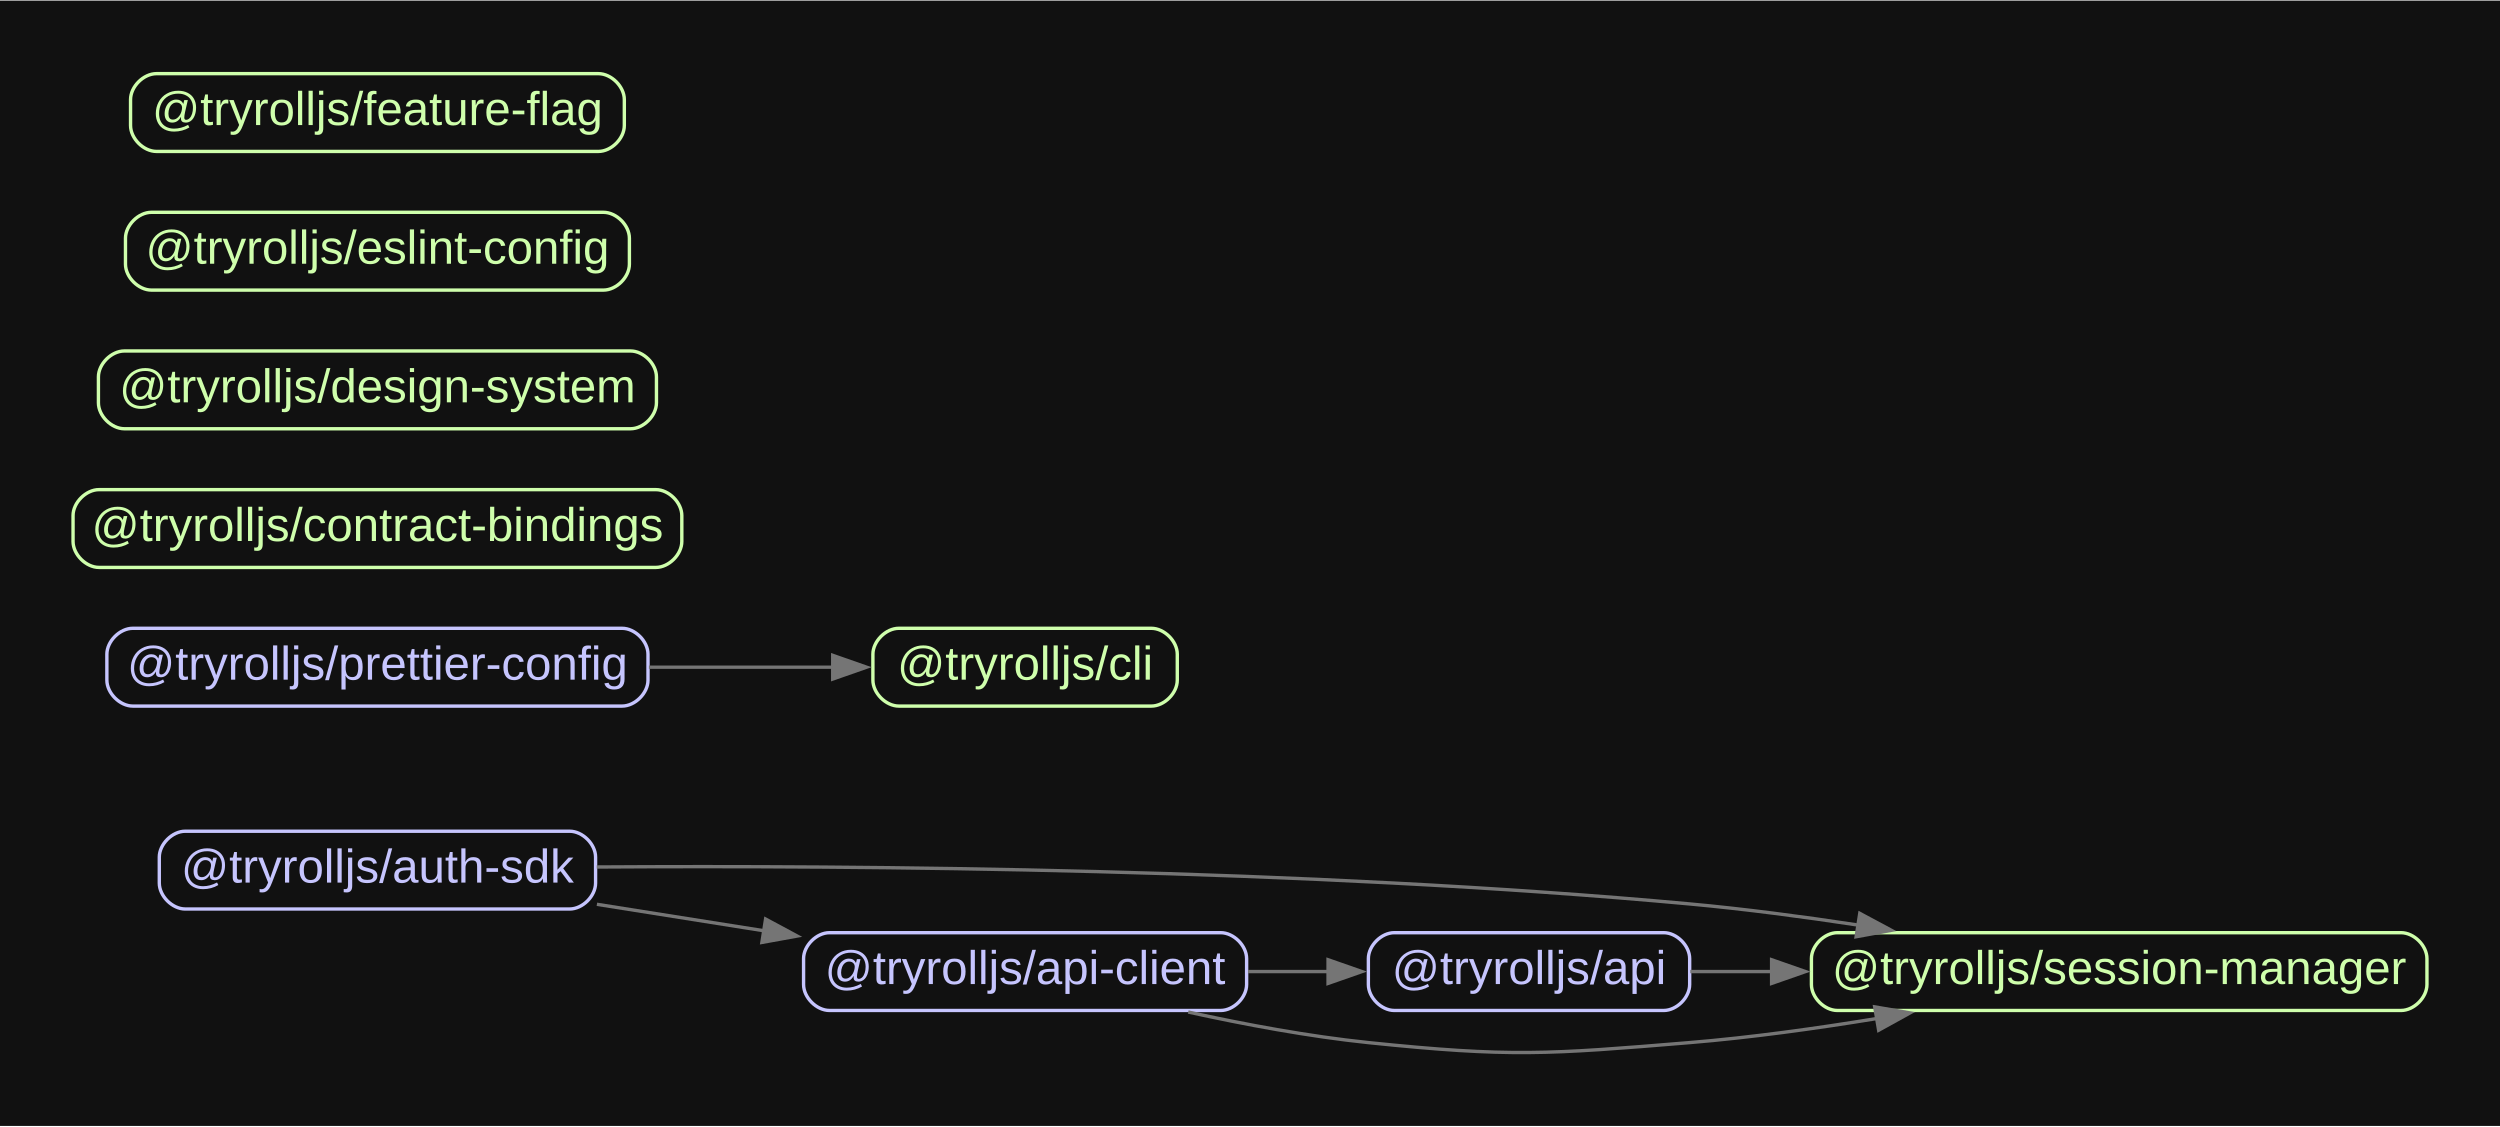
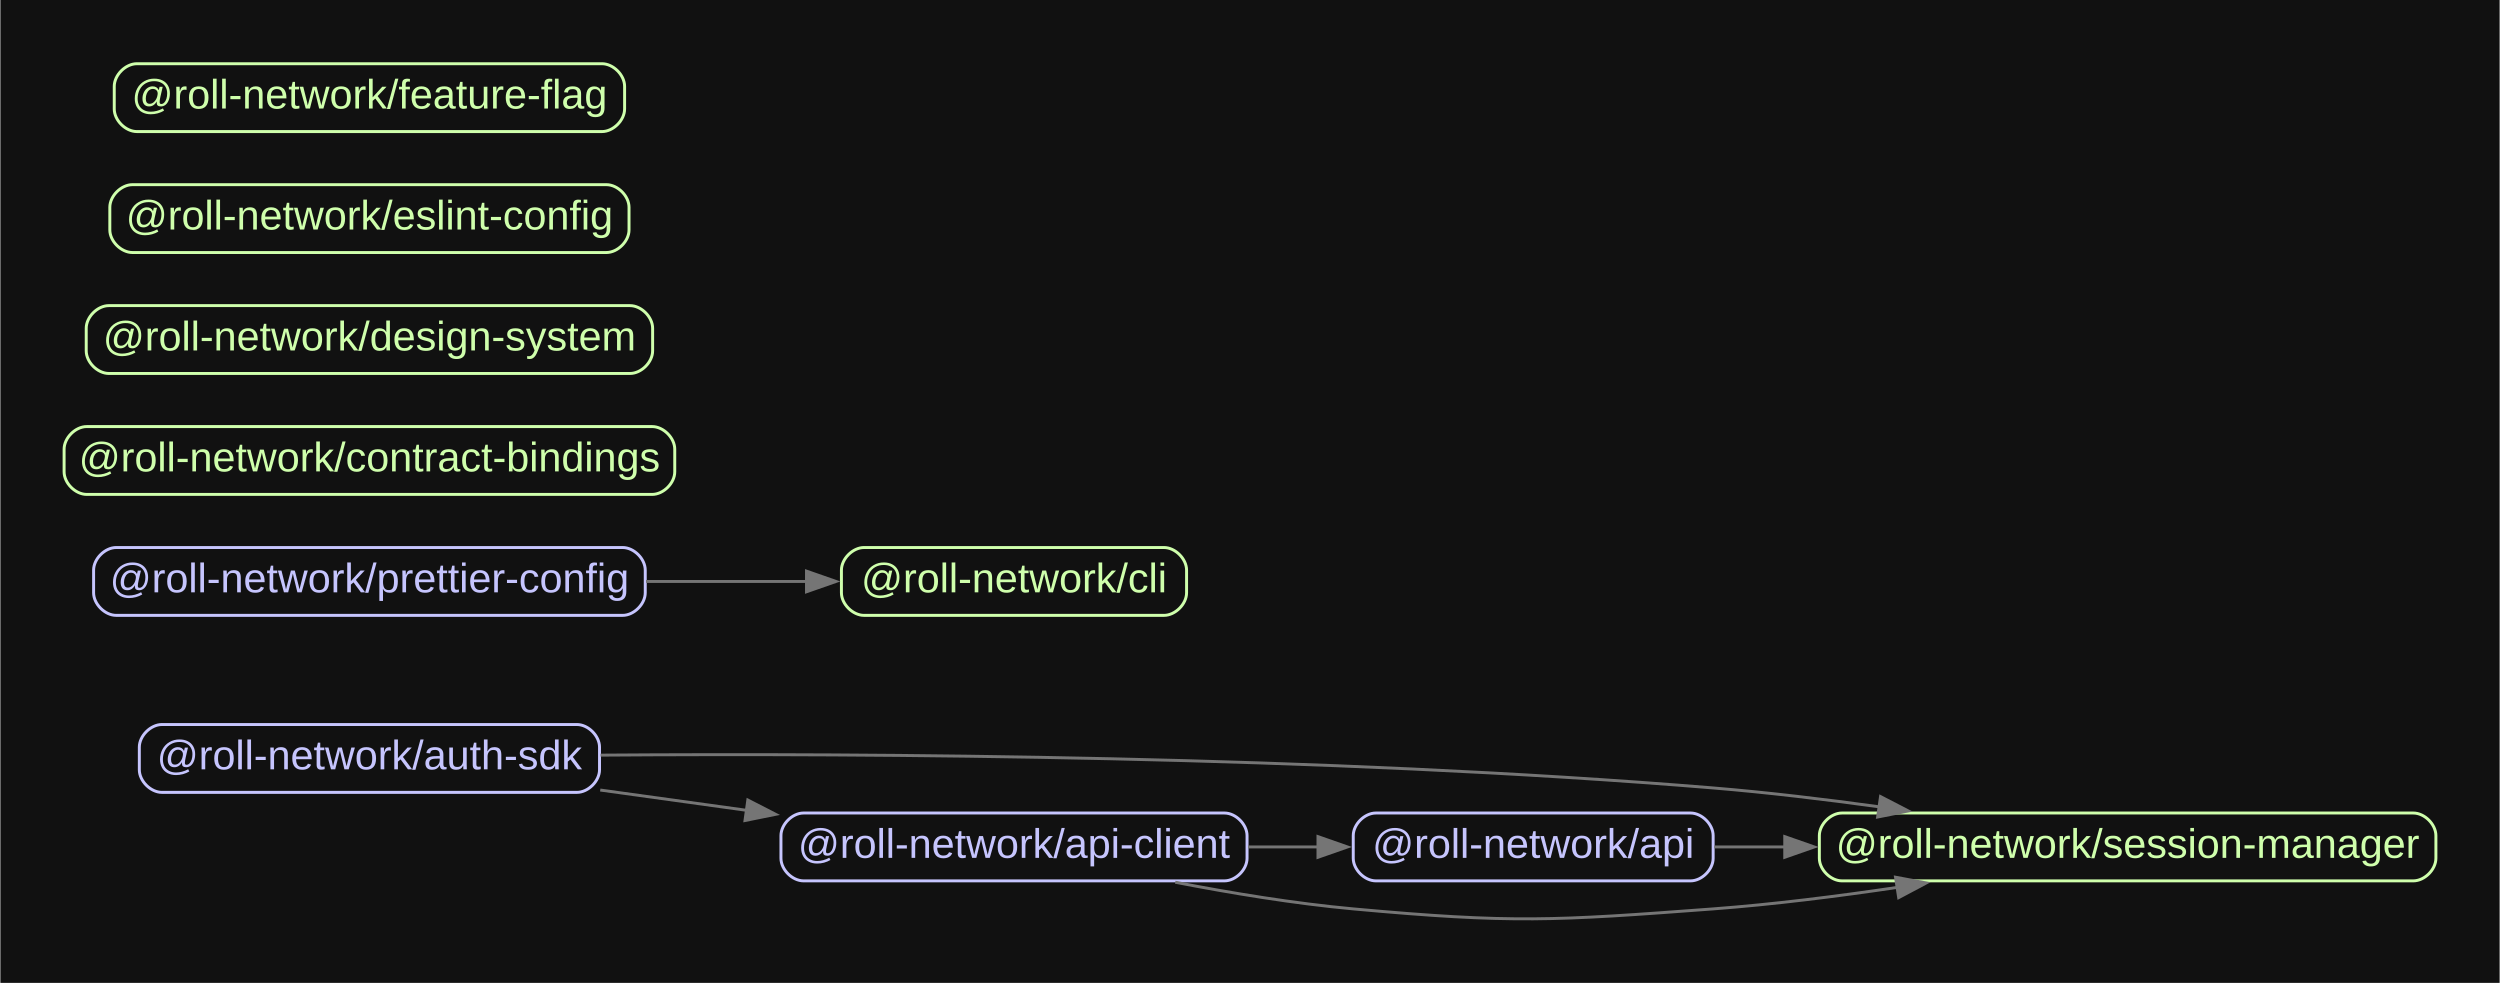
- <svg xmlns="http://www.w3.org/2000/svg" width="739pt" height="333pt" viewBox="0.00 0.00 739.20 332.74">
-   <g id="graph0" class="graph" transform="scale(1 1) rotate(0) translate(21.6 311.14)">
-     <polygon fill="#111111" stroke="none" points="-21.6,21.6 -21.6,-311.14 717.6,-311.14 717.6,21.6 -21.6,21.6" />
+ <svg xmlns="http://www.w3.org/2000/svg" width="847pt" height="333pt" viewBox="0.00 0.00 847.20 333.18">
+   <g id="graph0" class="graph" transform="scale(1 1) rotate(0) translate(21.6 311.58)">
+     <polygon fill="#111111" stroke="none" points="-21.6,21.6 -21.6,-311.58 825.6,-311.58 825.6,21.6 -21.6,21.6" />
    <g id="node1" class="node">
-       <path fill="none" stroke="#c6c5fe" d="M470.33,-35.54C470.33,-35.54 390.67,-35.54 390.67,-35.54 386.83,-35.54 383,-31.71 383,-27.87 383,-27.87 383,-20.21 383,-20.21 383,-16.37 386.83,-12.54 390.67,-12.54 390.67,-12.54 470.33,-12.54 470.33,-12.54 474.17,-12.54 478,-16.37 478,-20.21 478,-20.21 478,-27.87 478,-27.87 478,-31.71 474.17,-35.54 470.33,-35.54" />
-       <text text-anchor="middle" x="430.5" y="-20.34" font-family="Arial" font-size="14.00" fill="#c6c5fe">@tryrolljs/api</text>
+       <path fill="none" stroke="#c6c5fe" d="M551.33,-35.98C551.33,-35.98 444.67,-35.98 444.67,-35.98 440.83,-35.98 437,-32.14 437,-28.31 437,-28.31 437,-20.64 437,-20.64 437,-16.81 440.83,-12.98 444.67,-12.98 444.67,-12.98 551.33,-12.98 551.33,-12.98 555.17,-12.98 559,-16.81 559,-20.64 559,-20.64 559,-28.31 559,-28.31 559,-32.14 555.17,-35.98 551.33,-35.98" />
+       <text text-anchor="middle" x="498" y="-20.78" font-family="Arial" font-size="14.00" fill="#c6c5fe">@roll-network/api</text>
    </g>
    <g id="node2" class="node">
-       <path fill="none" stroke="#cfffac" d="M688.33,-35.54C688.33,-35.54 521.67,-35.54 521.67,-35.54 517.83,-35.54 514,-31.71 514,-27.87 514,-27.87 514,-20.21 514,-20.21 514,-16.37 517.83,-12.54 521.67,-12.54 521.67,-12.54 688.33,-12.54 688.33,-12.54 692.17,-12.54 696,-16.37 696,-20.21 696,-20.21 696,-27.87 696,-27.87 696,-31.71 692.17,-35.54 688.33,-35.54" />
-       <text text-anchor="middle" x="605" y="-20.34" font-family="Arial" font-size="14.00" fill="#cfffac">@tryrolljs/session-manager</text>
+       <path fill="none" stroke="#cfffac" d="M796.33,-35.98C796.33,-35.98 602.67,-35.98 602.67,-35.98 598.83,-35.98 595,-32.14 595,-28.31 595,-28.31 595,-20.64 595,-20.64 595,-16.81 598.83,-12.98 602.67,-12.98 602.67,-12.98 796.33,-12.98 796.33,-12.98 800.17,-12.98 804,-16.81 804,-20.64 804,-20.64 804,-28.31 804,-28.31 804,-32.14 800.17,-35.98 796.33,-35.98" />
+       <text text-anchor="middle" x="699.5" y="-20.78" font-family="Arial" font-size="14.00" fill="#cfffac">@roll-network/session-manager</text>
    </g>
    <g id="edge1" class="edge">
-       <path fill="none" stroke="#757575" d="M478.18,-24.04C485.8,-24.04 493.93,-24.04 502.27,-24.04" />
-       <polygon fill="#757575" stroke="#757575" points="502.23,-27.54 512.23,-24.04 502.23,-20.54 502.23,-27.54" />
+       <path fill="none" stroke="#757575" d="M559.4,-24.48C567.12,-24.48 575.23,-24.48 583.47,-24.48" />
+       <polygon fill="#757575" stroke="#757575" points="583.27,-27.98 593.27,-24.48 583.27,-20.98 583.27,-27.98" />
    </g>
    <g id="node3" class="node">
-       <path fill="none" stroke="#c6c5fe" d="M339.33,-35.54C339.33,-35.54 223.67,-35.54 223.67,-35.54 219.83,-35.54 216,-31.71 216,-27.87 216,-27.87 216,-20.21 216,-20.21 216,-16.37 219.83,-12.54 223.67,-12.54 223.67,-12.54 339.33,-12.54 339.33,-12.54 343.17,-12.54 347,-16.37 347,-20.21 347,-20.21 347,-27.87 347,-27.87 347,-31.71 343.17,-35.54 339.33,-35.54" />
-       <text text-anchor="middle" x="281.5" y="-20.34" font-family="Arial" font-size="14.00" fill="#c6c5fe">@tryrolljs/api-client</text>
+       <path fill="none" stroke="#c6c5fe" d="M393.33,-35.98C393.33,-35.98 250.67,-35.98 250.67,-35.98 246.83,-35.98 243,-32.14 243,-28.31 243,-28.31 243,-20.64 243,-20.64 243,-16.81 246.83,-12.98 250.67,-12.98 250.67,-12.98 393.33,-12.98 393.33,-12.98 397.17,-12.98 401,-16.81 401,-20.64 401,-20.64 401,-28.31 401,-28.31 401,-32.14 397.17,-35.98 393.33,-35.98" />
+       <text text-anchor="middle" x="322" y="-20.78" font-family="Arial" font-size="14.00" fill="#c6c5fe">@roll-network/api-client</text>
    </g>
    <g id="edge2" class="edge">
-       <path fill="none" stroke="#757575" d="M347.4,-24.04C355.36,-24.04 363.46,-24.04 371.31,-24.04" />
-       <polygon fill="#757575" stroke="#757575" points="371.08,-27.54 381.08,-24.04 371.08,-20.54 371.08,-27.54" />
+       <path fill="none" stroke="#757575" d="M401.35,-24.48C409.29,-24.48 417.32,-24.48 425.19,-24.48" />
+       <polygon fill="#757575" stroke="#757575" points="425.04,-27.98 435.04,-24.48 425.04,-20.98 425.04,-27.98" />
    </g>
    <g id="edge3" class="edge">
-       <path fill="none" stroke="#757575" d="M329.73,-12.08C346.44,-8.41 365.45,-4.86 383,-3.04 425,1.3 435.92,0.44 478,-3.04 496.03,-4.53 515.37,-7.21 533.35,-10.16" />
-       <polygon fill="#757575" stroke="#757575" points="532.71,-13.6 543.15,-11.82 533.88,-6.7 532.71,-13.6" />
+       <path fill="none" stroke="#757575" d="M376.65,-12.52C395.62,-8.84 417.16,-5.29 437,-3.48 491,1.45 504.93,0.57 559,-3.48 579.31,-5 601.14,-7.75 621.36,-10.76" />
+       <polygon fill="#757575" stroke="#757575" points="620.82,-14.22 631.24,-12.28 621.89,-7.3 620.82,-14.22" />
    </g>
    <g id="node4" class="node">
-       <path fill="none" stroke="#c6c5fe" d="M146.83,-65.54C146.83,-65.54 33.17,-65.54 33.17,-65.54 29.33,-65.54 25.5,-61.71 25.5,-57.87 25.5,-57.87 25.5,-50.21 25.5,-50.21 25.5,-46.37 29.33,-42.54 33.17,-42.54 33.17,-42.54 146.83,-42.54 146.83,-42.54 150.67,-42.54 154.5,-46.37 154.5,-50.21 154.5,-50.21 154.5,-57.87 154.5,-57.87 154.5,-61.71 150.67,-65.54 146.83,-65.54" />
-       <text text-anchor="middle" x="90" y="-50.34" font-family="Arial" font-size="14.00" fill="#c6c5fe">@tryrolljs/auth-sdk</text>
+       <path fill="none" stroke="#c6c5fe" d="M173.83,-65.98C173.83,-65.98 33.17,-65.98 33.17,-65.98 29.33,-65.98 25.5,-62.14 25.5,-58.31 25.5,-58.31 25.5,-50.64 25.5,-50.64 25.5,-46.81 29.33,-42.98 33.17,-42.98 33.17,-42.98 173.83,-42.98 173.83,-42.98 177.67,-42.98 181.5,-46.81 181.5,-50.64 181.5,-50.64 181.5,-58.31 181.5,-58.31 181.5,-62.14 177.67,-65.98 173.83,-65.98" />
+       <text text-anchor="middle" x="103.5" y="-50.78" font-family="Arial" font-size="14.00" fill="#c6c5fe">@roll-network/auth-sdk</text>
    </g>
    <g id="edge5" class="edge">
-       <path fill="none" stroke="#757575" d="M154.84,-54.96C231.68,-55.47 364.56,-54.46 478,-44.04 494.22,-42.55 511.51,-40.27 527.93,-37.77" />
-       <polygon fill="#757575" stroke="#757575" points="528.3,-41.25 537.64,-36.24 527.22,-34.34 528.3,-41.25" />
+       <path fill="none" stroke="#757575" d="M181.85,-55.6C272.41,-56.27 426.85,-55.36 559,-44.48 577.27,-42.97 596.81,-40.63 615.29,-38.08" />
+       <polygon fill="#757575" stroke="#757575" points="615.74,-41.55 625.15,-36.68 614.75,-34.62 615.74,-41.55" />
    </g>
    <g id="edge4" class="edge">
-       <path fill="none" stroke="#757575" d="M154.89,-43.93C170.78,-41.41 187.97,-38.69 204.38,-36.09" />
-       <polygon fill="#757575" stroke="#757575" points="204.77,-39.57 214.1,-34.55 203.68,-32.66 204.77,-39.57" />
+       <path fill="none" stroke="#757575" d="M181.74,-43.77C197.83,-41.55 214.91,-39.18 231.39,-36.89" />
+       <polygon fill="#757575" stroke="#757575" points="231.77,-40.38 241.19,-35.54 230.81,-33.44 231.77,-40.38" />
    </g>
    <g id="node5" class="node">
-       <path fill="none" stroke="#cfffac" d="M318.83,-125.54C318.83,-125.54 244.17,-125.54 244.17,-125.54 240.33,-125.54 236.5,-121.71 236.5,-117.87 236.5,-117.87 236.5,-110.21 236.5,-110.21 236.5,-106.37 240.33,-102.54 244.17,-102.54 244.17,-102.54 318.83,-102.54 318.83,-102.54 322.67,-102.54 326.5,-106.37 326.5,-110.21 326.5,-110.21 326.5,-117.87 326.5,-117.87 326.5,-121.71 322.67,-125.54 318.83,-125.54" />
-       <text text-anchor="middle" x="281.5" y="-110.34" font-family="Arial" font-size="14.00" fill="#cfffac">@tryrolljs/cli</text>
+       <path fill="none" stroke="#cfffac" d="M372.83,-125.98C372.83,-125.98 271.17,-125.98 271.17,-125.98 267.33,-125.98 263.5,-122.14 263.5,-118.31 263.5,-118.31 263.5,-110.64 263.5,-110.64 263.5,-106.81 267.33,-102.98 271.17,-102.98 271.17,-102.98 372.83,-102.98 372.83,-102.98 376.67,-102.98 380.5,-106.81 380.5,-110.64 380.5,-110.64 380.5,-118.31 380.5,-118.31 380.5,-122.14 376.67,-125.98 372.83,-125.98" />
+       <text text-anchor="middle" x="322" y="-110.78" font-family="Arial" font-size="14.00" fill="#cfffac">@roll-network/cli</text>
    </g>
    <g id="node6" class="node">
-       <path fill="none" stroke="#cfffac" d="M172.33,-166.54C172.33,-166.54 7.67,-166.54 7.67,-166.54 3.83,-166.54 0,-162.71 0,-158.87 0,-158.87 0,-151.21 0,-151.21 0,-147.37 3.83,-143.54 7.67,-143.54 7.67,-143.54 172.33,-143.54 172.33,-143.54 176.17,-143.54 180,-147.37 180,-151.21 180,-151.21 180,-158.87 180,-158.87 180,-162.71 176.17,-166.54 172.33,-166.54" />
-       <text text-anchor="middle" x="90" y="-151.34" font-family="Arial" font-size="14.00" fill="#cfffac">@tryrolljs/contract-bindings</text>
+       <path fill="none" stroke="#cfffac" d="M199.33,-166.98C199.33,-166.98 7.67,-166.98 7.67,-166.98 3.83,-166.98 0,-163.14 0,-159.31 0,-159.31 0,-151.64 0,-151.64 0,-147.81 3.83,-143.98 7.67,-143.98 7.67,-143.98 199.33,-143.98 199.33,-143.98 203.17,-143.98 207,-147.81 207,-151.64 207,-151.64 207,-159.31 207,-159.31 207,-163.14 203.17,-166.98 199.33,-166.98" />
+       <text text-anchor="middle" x="103.5" y="-151.78" font-family="Arial" font-size="14.00" fill="#cfffac">@roll-network/contract-bindings</text>
    </g>
    <g id="node7" class="node">
-       <path fill="none" stroke="#cfffac" d="M164.83,-207.54C164.83,-207.54 15.17,-207.54 15.17,-207.54 11.33,-207.54 7.5,-203.71 7.5,-199.87 7.5,-199.87 7.5,-192.21 7.5,-192.21 7.5,-188.37 11.33,-184.54 15.17,-184.54 15.17,-184.54 164.83,-184.54 164.83,-184.54 168.67,-184.54 172.5,-188.37 172.5,-192.21 172.5,-192.21 172.5,-199.87 172.5,-199.87 172.5,-203.71 168.67,-207.54 164.83,-207.54" />
-       <text text-anchor="middle" x="90" y="-192.34" font-family="Arial" font-size="14.00" fill="#cfffac">@tryrolljs/design-system</text>
+       <path fill="none" stroke="#cfffac" d="M191.83,-207.98C191.83,-207.98 15.17,-207.98 15.17,-207.98 11.33,-207.98 7.5,-204.14 7.5,-200.31 7.5,-200.31 7.5,-192.64 7.5,-192.64 7.5,-188.81 11.33,-184.98 15.17,-184.98 15.17,-184.98 191.83,-184.98 191.83,-184.98 195.67,-184.98 199.5,-188.81 199.5,-192.64 199.5,-192.64 199.5,-200.31 199.5,-200.31 199.5,-204.14 195.67,-207.98 191.83,-207.98" />
+       <text text-anchor="middle" x="103.5" y="-192.78" font-family="Arial" font-size="14.00" fill="#cfffac">@roll-network/design-system</text>
    </g>
    <g id="node8" class="node">
-       <path fill="none" stroke="#cfffac" d="M156.83,-248.54C156.83,-248.54 23.17,-248.54 23.17,-248.54 19.33,-248.54 15.5,-244.71 15.5,-240.87 15.5,-240.87 15.5,-233.21 15.5,-233.21 15.5,-229.37 19.33,-225.54 23.17,-225.54 23.17,-225.54 156.83,-225.54 156.83,-225.54 160.67,-225.54 164.5,-229.37 164.5,-233.21 164.5,-233.21 164.5,-240.87 164.5,-240.87 164.5,-244.71 160.67,-248.54 156.83,-248.54" />
-       <text text-anchor="middle" x="90" y="-233.34" font-family="Arial" font-size="14.00" fill="#cfffac">@tryrolljs/eslint-config</text>
+       <path fill="none" stroke="#cfffac" d="M183.83,-248.98C183.83,-248.98 23.17,-248.98 23.17,-248.98 19.33,-248.98 15.5,-245.14 15.5,-241.31 15.5,-241.31 15.5,-233.64 15.5,-233.64 15.5,-229.81 19.33,-225.98 23.17,-225.98 23.17,-225.98 183.83,-225.98 183.83,-225.98 187.67,-225.98 191.5,-229.81 191.5,-233.64 191.5,-233.64 191.5,-241.31 191.5,-241.31 191.5,-245.14 187.67,-248.98 183.83,-248.98" />
+       <text text-anchor="middle" x="103.5" y="-233.78" font-family="Arial" font-size="14.00" fill="#cfffac">@roll-network/eslint-config</text>
    </g>
    <g id="node9" class="node">
-       <path fill="none" stroke="#cfffac" d="M155.33,-289.54C155.33,-289.54 24.67,-289.54 24.67,-289.54 20.83,-289.54 17,-285.71 17,-281.87 17,-281.87 17,-274.21 17,-274.21 17,-270.37 20.83,-266.54 24.67,-266.54 24.67,-266.54 155.33,-266.54 155.33,-266.54 159.17,-266.54 163,-270.37 163,-274.21 163,-274.21 163,-281.87 163,-281.87 163,-285.71 159.17,-289.54 155.33,-289.54" />
-       <text text-anchor="middle" x="90" y="-274.34" font-family="Arial" font-size="14.00" fill="#cfffac">@tryrolljs/feature-flag</text>
+       <path fill="none" stroke="#cfffac" d="M182.33,-289.98C182.33,-289.98 24.67,-289.98 24.67,-289.98 20.83,-289.98 17,-286.14 17,-282.31 17,-282.31 17,-274.64 17,-274.64 17,-270.81 20.83,-266.98 24.67,-266.98 24.67,-266.98 182.33,-266.98 182.33,-266.98 186.17,-266.98 190,-270.81 190,-274.64 190,-274.64 190,-282.31 190,-282.31 190,-286.14 186.17,-289.98 182.33,-289.98" />
+       <text text-anchor="middle" x="103.5" y="-274.78" font-family="Arial" font-size="14.00" fill="#cfffac">@roll-network/feature-flag</text>
    </g>
    <g id="node10" class="node">
-       <path fill="none" stroke="#c6c5fe" d="M162.33,-125.54C162.33,-125.54 17.67,-125.54 17.67,-125.54 13.83,-125.54 10,-121.71 10,-117.87 10,-117.87 10,-110.21 10,-110.21 10,-106.37 13.83,-102.54 17.67,-102.54 17.67,-102.54 162.33,-102.54 162.33,-102.54 166.17,-102.54 170,-106.37 170,-110.21 170,-110.21 170,-117.87 170,-117.87 170,-121.71 166.17,-125.54 162.33,-125.54" />
-       <text text-anchor="middle" x="90" y="-110.34" font-family="Arial" font-size="14.00" fill="#c6c5fe">@tryrolljs/prettier-config</text>
+       <path fill="none" stroke="#c6c5fe" d="M189.33,-125.98C189.33,-125.98 17.67,-125.98 17.67,-125.98 13.83,-125.98 10,-122.14 10,-118.31 10,-118.31 10,-110.64 10,-110.64 10,-106.81 13.83,-102.98 17.67,-102.98 17.67,-102.98 189.33,-102.98 189.33,-102.98 193.17,-102.98 197,-106.81 197,-110.64 197,-110.64 197,-118.31 197,-118.31 197,-122.14 193.17,-125.98 189.33,-125.98" />
+       <text text-anchor="middle" x="103.5" y="-110.78" font-family="Arial" font-size="14.00" fill="#c6c5fe">@roll-network/prettier-config</text>
    </g>
    <g id="edge6" class="edge">
-       <path fill="none" stroke="#757575" d="M170.27,-114.04C188.56,-114.04 207.65,-114.04 224.7,-114.04" />
-       <polygon fill="#757575" stroke="#757575" points="224.62,-117.54 234.62,-114.04 224.62,-110.54 224.62,-117.54" />
+       <path fill="none" stroke="#757575" d="M197.26,-114.48C215.62,-114.48 234.58,-114.48 251.98,-114.48" />
+       <polygon fill="#757575" stroke="#757575" points="251.66,-117.98 261.66,-114.48 251.66,-110.98 251.66,-117.98" />
    </g>
  </g>
</svg>
